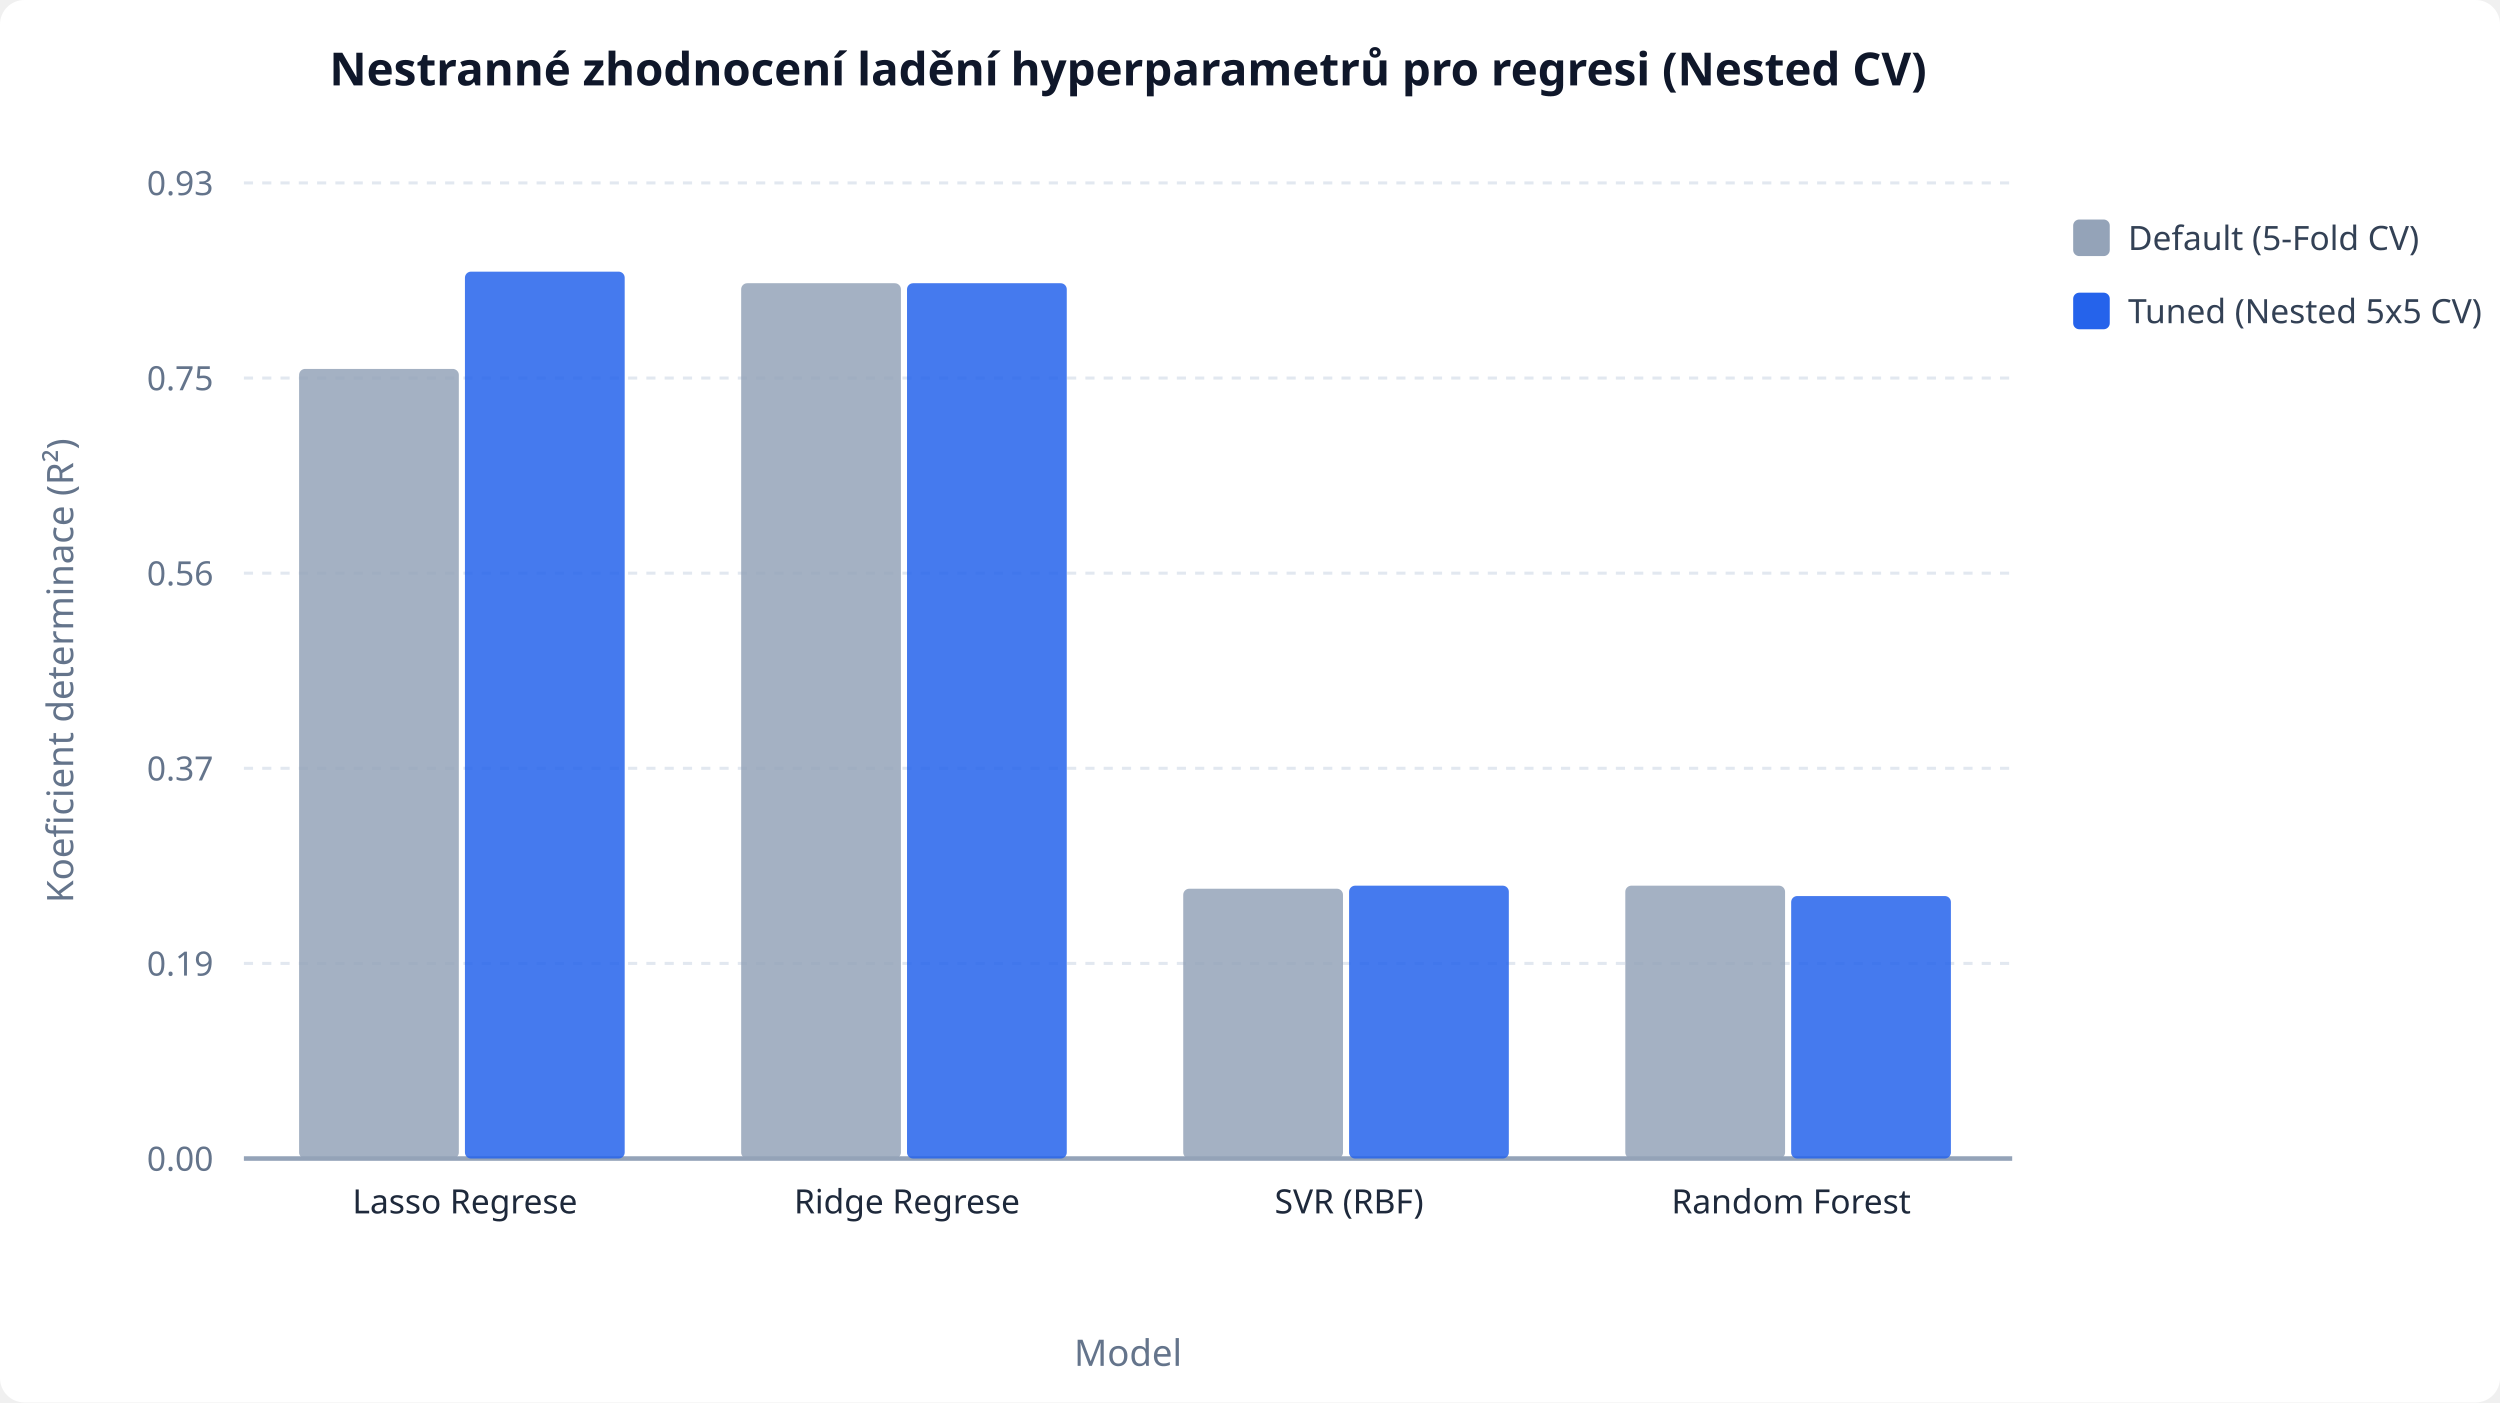
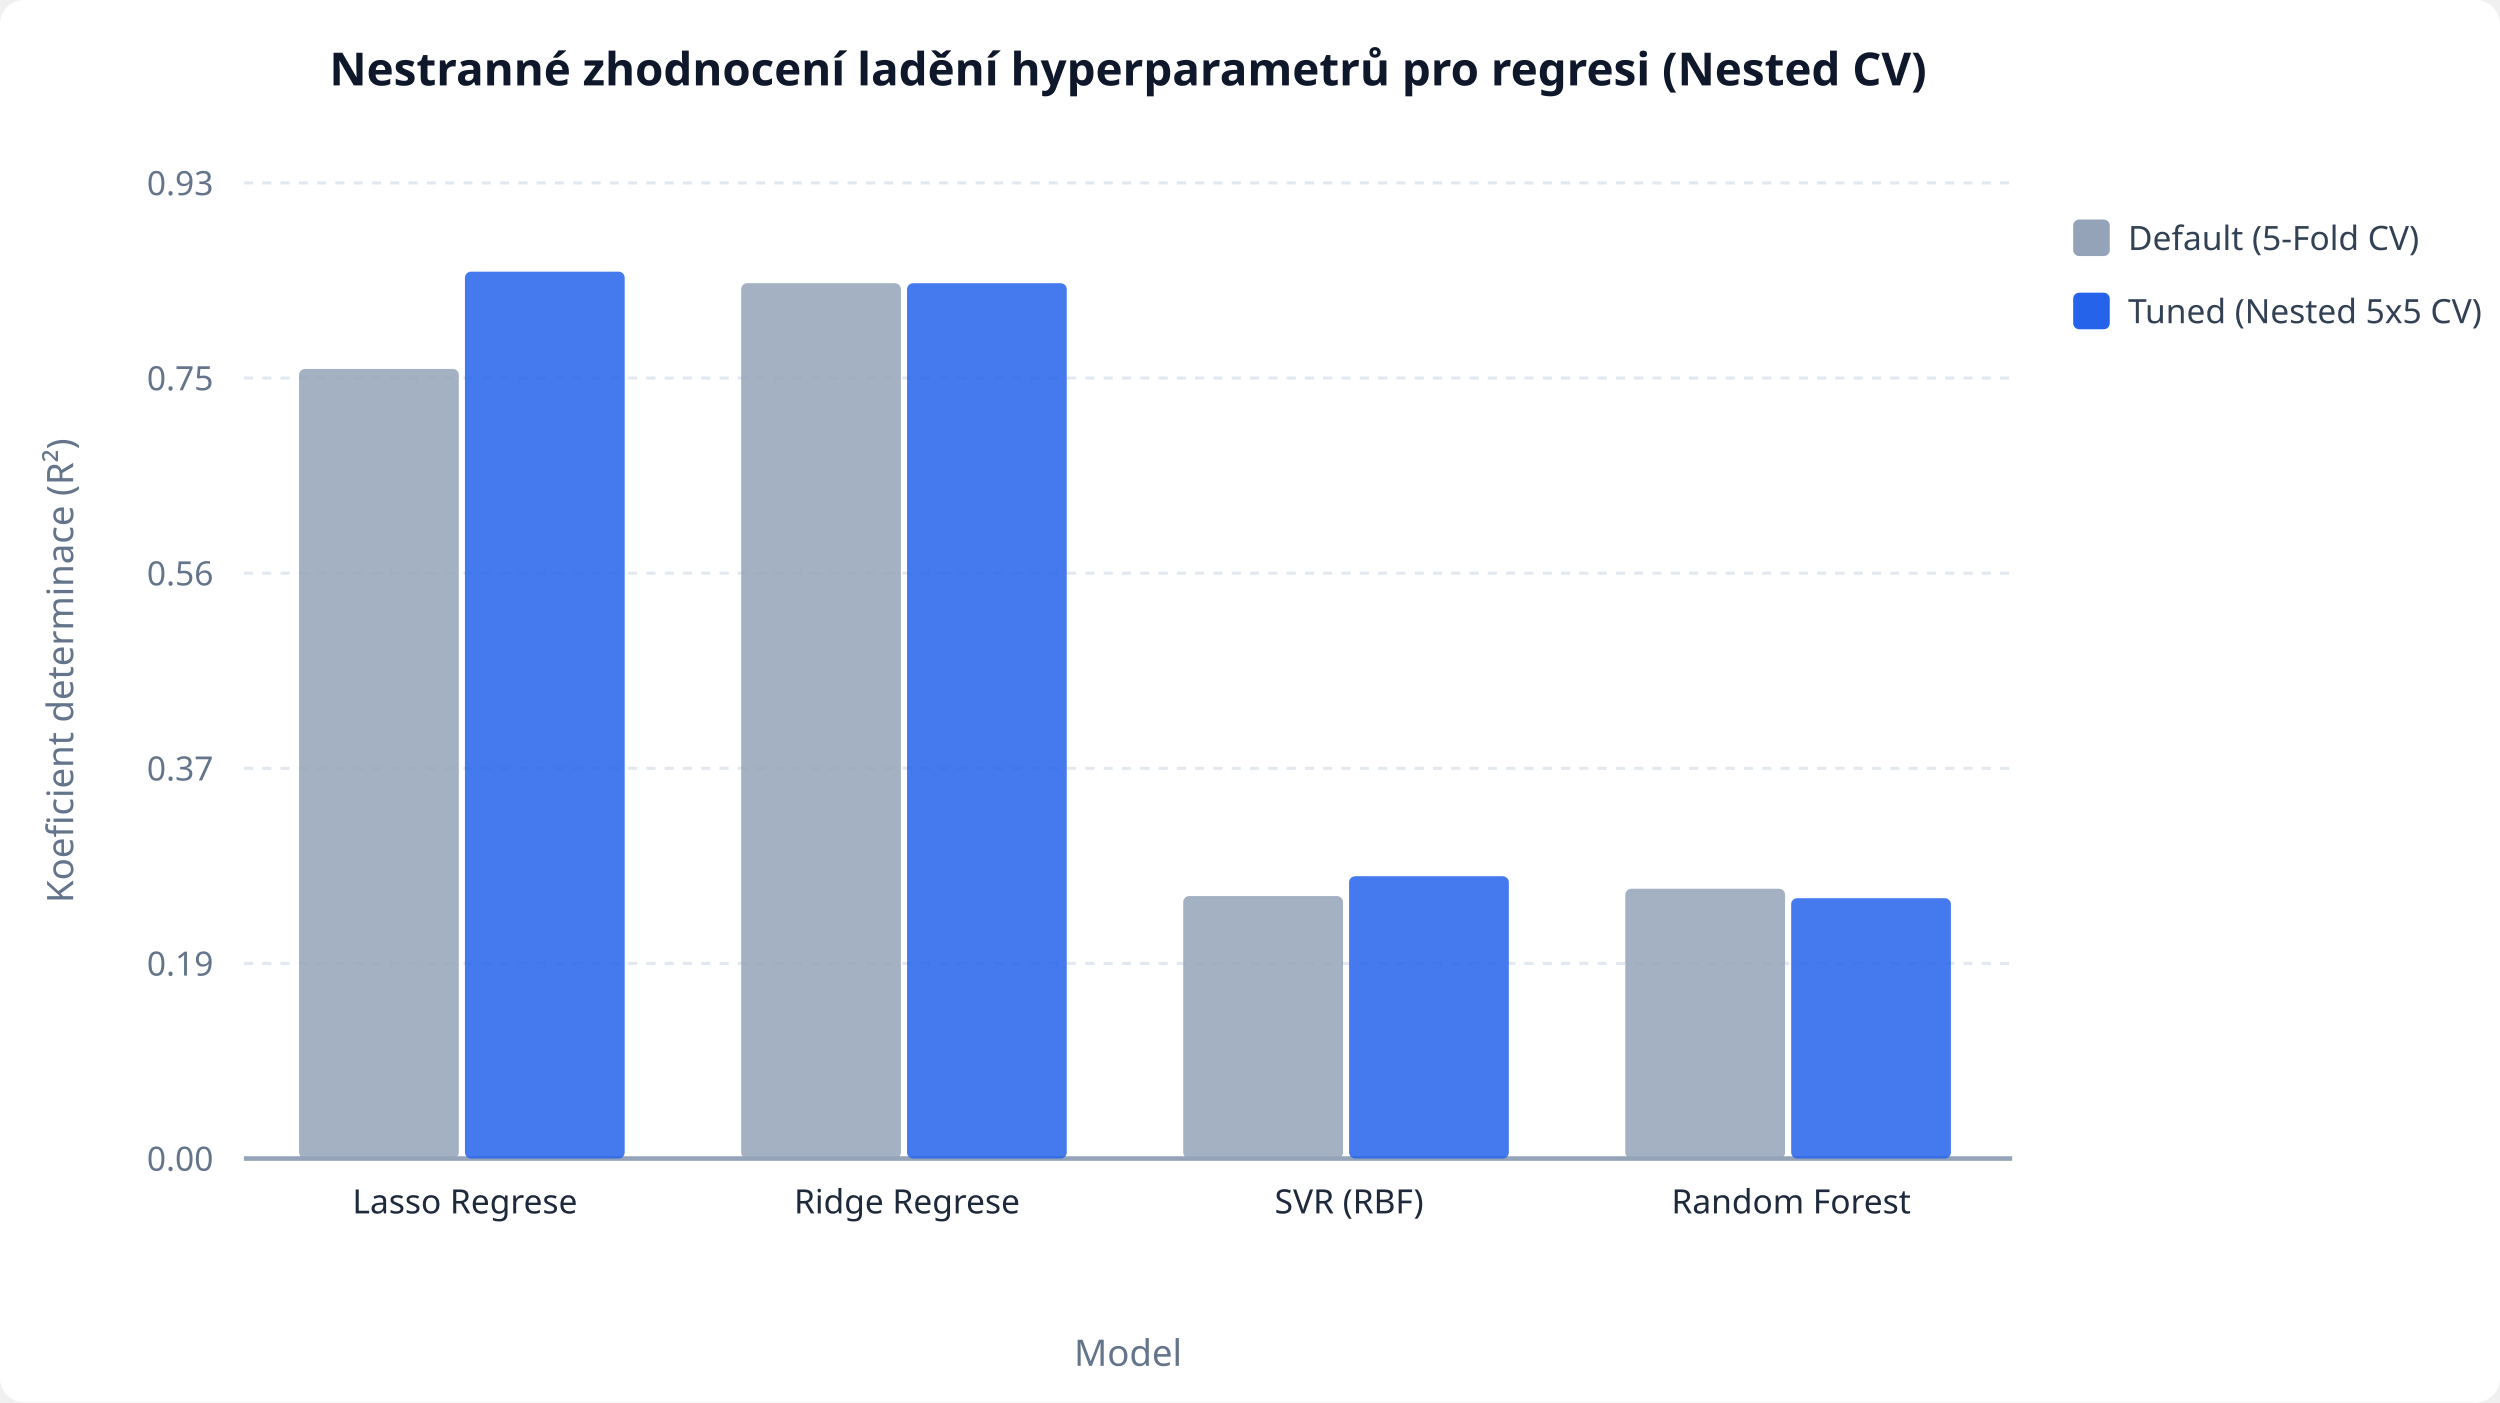
<svg xmlns="http://www.w3.org/2000/svg" viewBox="0 0 820 460" width="820" height="460" style="background:#ffffff; border-radius:8px; border:1px solid #e2e8f0; font-family:system-ui, sans-serif;">
  <rect width="820" height="460" fill="#ffffff" rx="8" />
  <text x="370.0" y="28" text-anchor="middle" font-size="15" font-weight="bold" fill="#0f172a">Nestranné zhodnocení ladění hyperparametrů pro regresi (Nested CV)</text>
  <text x="370.0" y="448" text-anchor="middle" font-size="12" fill="#64748b">Model</text>
  <text x="24" y="220.0" text-anchor="middle" font-size="12" fill="#64748b" transform="rotate(-90, 24, 220.0)">Koeficient determinace (R²)</text>
  <line x1="80" y1="380.0" x2="660" y2="380.0" stroke="#e2e8f0" stroke-width="1" stroke-dasharray="3 3" />
  <line x1="80" y1="316.0" x2="660" y2="316.0" stroke="#e2e8f0" stroke-width="1" stroke-dasharray="3 3" />
  <line x1="80" y1="252.0" x2="660" y2="252.0" stroke="#e2e8f0" stroke-width="1" stroke-dasharray="3 3" />
  <line x1="80" y1="188.0" x2="660" y2="188.0" stroke="#e2e8f0" stroke-width="1" stroke-dasharray="3 3" />
  <line x1="80" y1="124.0" x2="660" y2="124.0" stroke="#e2e8f0" stroke-width="1" stroke-dasharray="3 3" />
  <line x1="80" y1="60.0" x2="660" y2="60.0" stroke="#e2e8f0" stroke-width="1" stroke-dasharray="3 3" />
  <line x1="80" y1="380.0" x2="660" y2="380.0" stroke="#94a3b8" stroke-width="1.5" />
  <rect x="98.1" y="121.0" width="52.4" height="259.0" rx="2" fill="#94a3b8" opacity="0.85" />
  <rect x="152.5" y="89.1" width="52.4" height="290.9" rx="2" fill="#2563eb" opacity="0.85" />
  <rect x="243.1" y="92.9" width="52.4" height="287.1" rx="2" fill="#94a3b8" opacity="0.85" />
  <rect x="297.5" y="92.9" width="52.4" height="287.1" rx="2" fill="#2563eb" opacity="0.85" />
-   <rect x="388.1" y="291.5" width="52.4" height="88.5" rx="2" fill="#94a3b8" opacity="0.85" />
-   <rect x="442.5" y="290.5" width="52.4" height="89.5" rx="2" fill="#2563eb" opacity="0.85" />
-   <rect x="533.1" y="290.5" width="52.4" height="89.5" rx="2" fill="#94a3b8" opacity="0.85" />
-   <rect x="587.5" y="293.9" width="52.4" height="86.1" rx="2" fill="#2563eb" opacity="0.85" />
+   <rect x="388.1" y="293.9" width="52.4" height="86.1" rx="2" fill="#94a3b8" opacity="0.85" />
+   <rect x="442.5" y="287.4" width="52.4" height="92.6" rx="2" fill="#2563eb" opacity="0.85" />
+   <rect x="533.1" y="291.5" width="52.4" height="88.5" rx="2" fill="#94a3b8" opacity="0.85" />
+   <rect x="587.5" y="294.6" width="52.4" height="85.4" rx="2" fill="#2563eb" opacity="0.85" />
  <text x="70" y="384.0" text-anchor="end" font-family="system-ui, sans-serif" font-size="11" fill="#64748b">0.00</text>
  <text x="70" y="320.0" text-anchor="end" font-family="system-ui, sans-serif" font-size="11" fill="#64748b">0.19</text>
  <text x="70" y="256.0" text-anchor="end" font-family="system-ui, sans-serif" font-size="11" fill="#64748b">0.37</text>
  <text x="70" y="192.0" text-anchor="end" font-family="system-ui, sans-serif" font-size="11" fill="#64748b">0.56</text>
  <text x="70" y="128.0" text-anchor="end" font-family="system-ui, sans-serif" font-size="11" fill="#64748b">0.75</text>
  <text x="70" y="64.0" text-anchor="end" font-family="system-ui, sans-serif" font-size="11" fill="#64748b">0.93</text>
  <text x="152.5" y="398.0" text-anchor="middle" font-family="system-ui, sans-serif" font-size="11" fill="#1e293b">Lasso Regrese</text>
  <text x="297.5" y="398.0" text-anchor="middle" font-family="system-ui, sans-serif" font-size="11" fill="#1e293b">Ridge Regrese</text>
  <text x="442.5" y="398.0" text-anchor="middle" font-family="system-ui, sans-serif" font-size="11" fill="#1e293b">SVR (RBF)</text>
  <text x="587.5" y="398.0" text-anchor="middle" font-family="system-ui, sans-serif" font-size="11" fill="#1e293b">Random Forest</text>
  <rect x="680" y="72" width="12" height="12" rx="2" fill="#94a3b8" />
  <text x="698" y="82" font-size="11" fill="#334155">Default (5-Fold CV)</text>
  <rect x="680" y="96" width="12" height="12" rx="2" fill="#2563eb" />
  <text x="698" y="106" font-size="11" fill="#334155">Tuned (Nested 5x5 CV)</text>
</svg>
